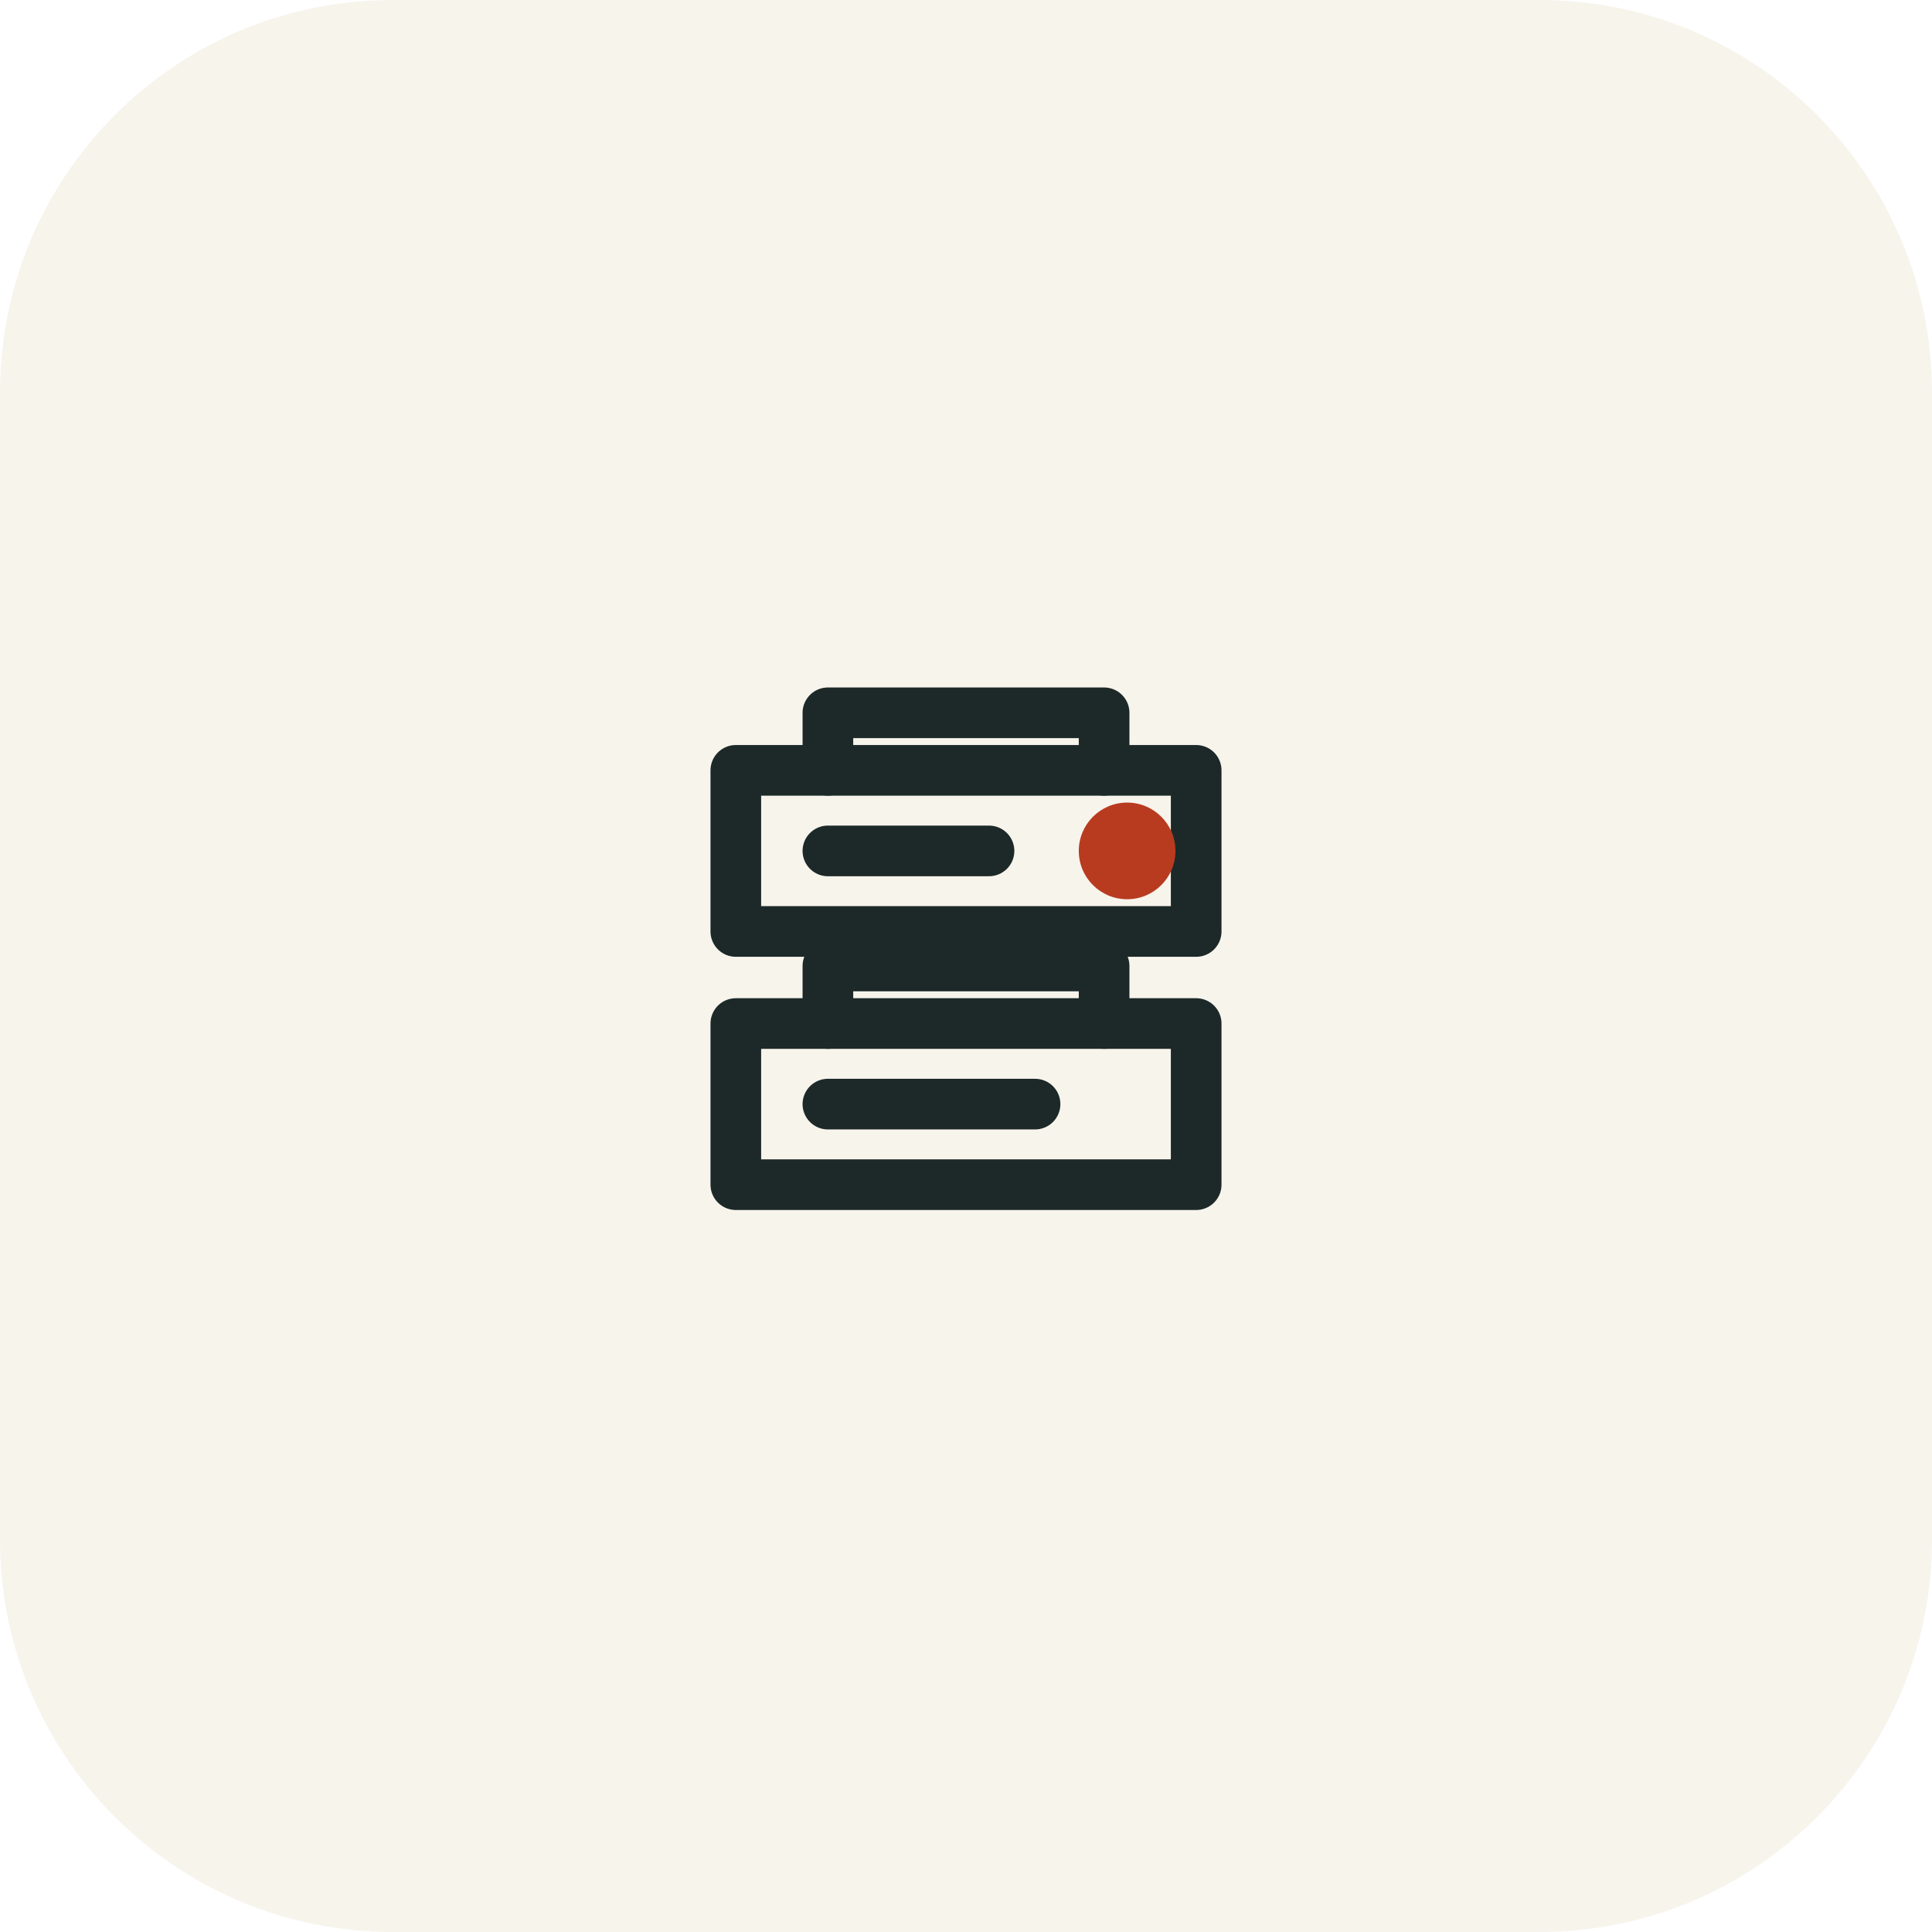
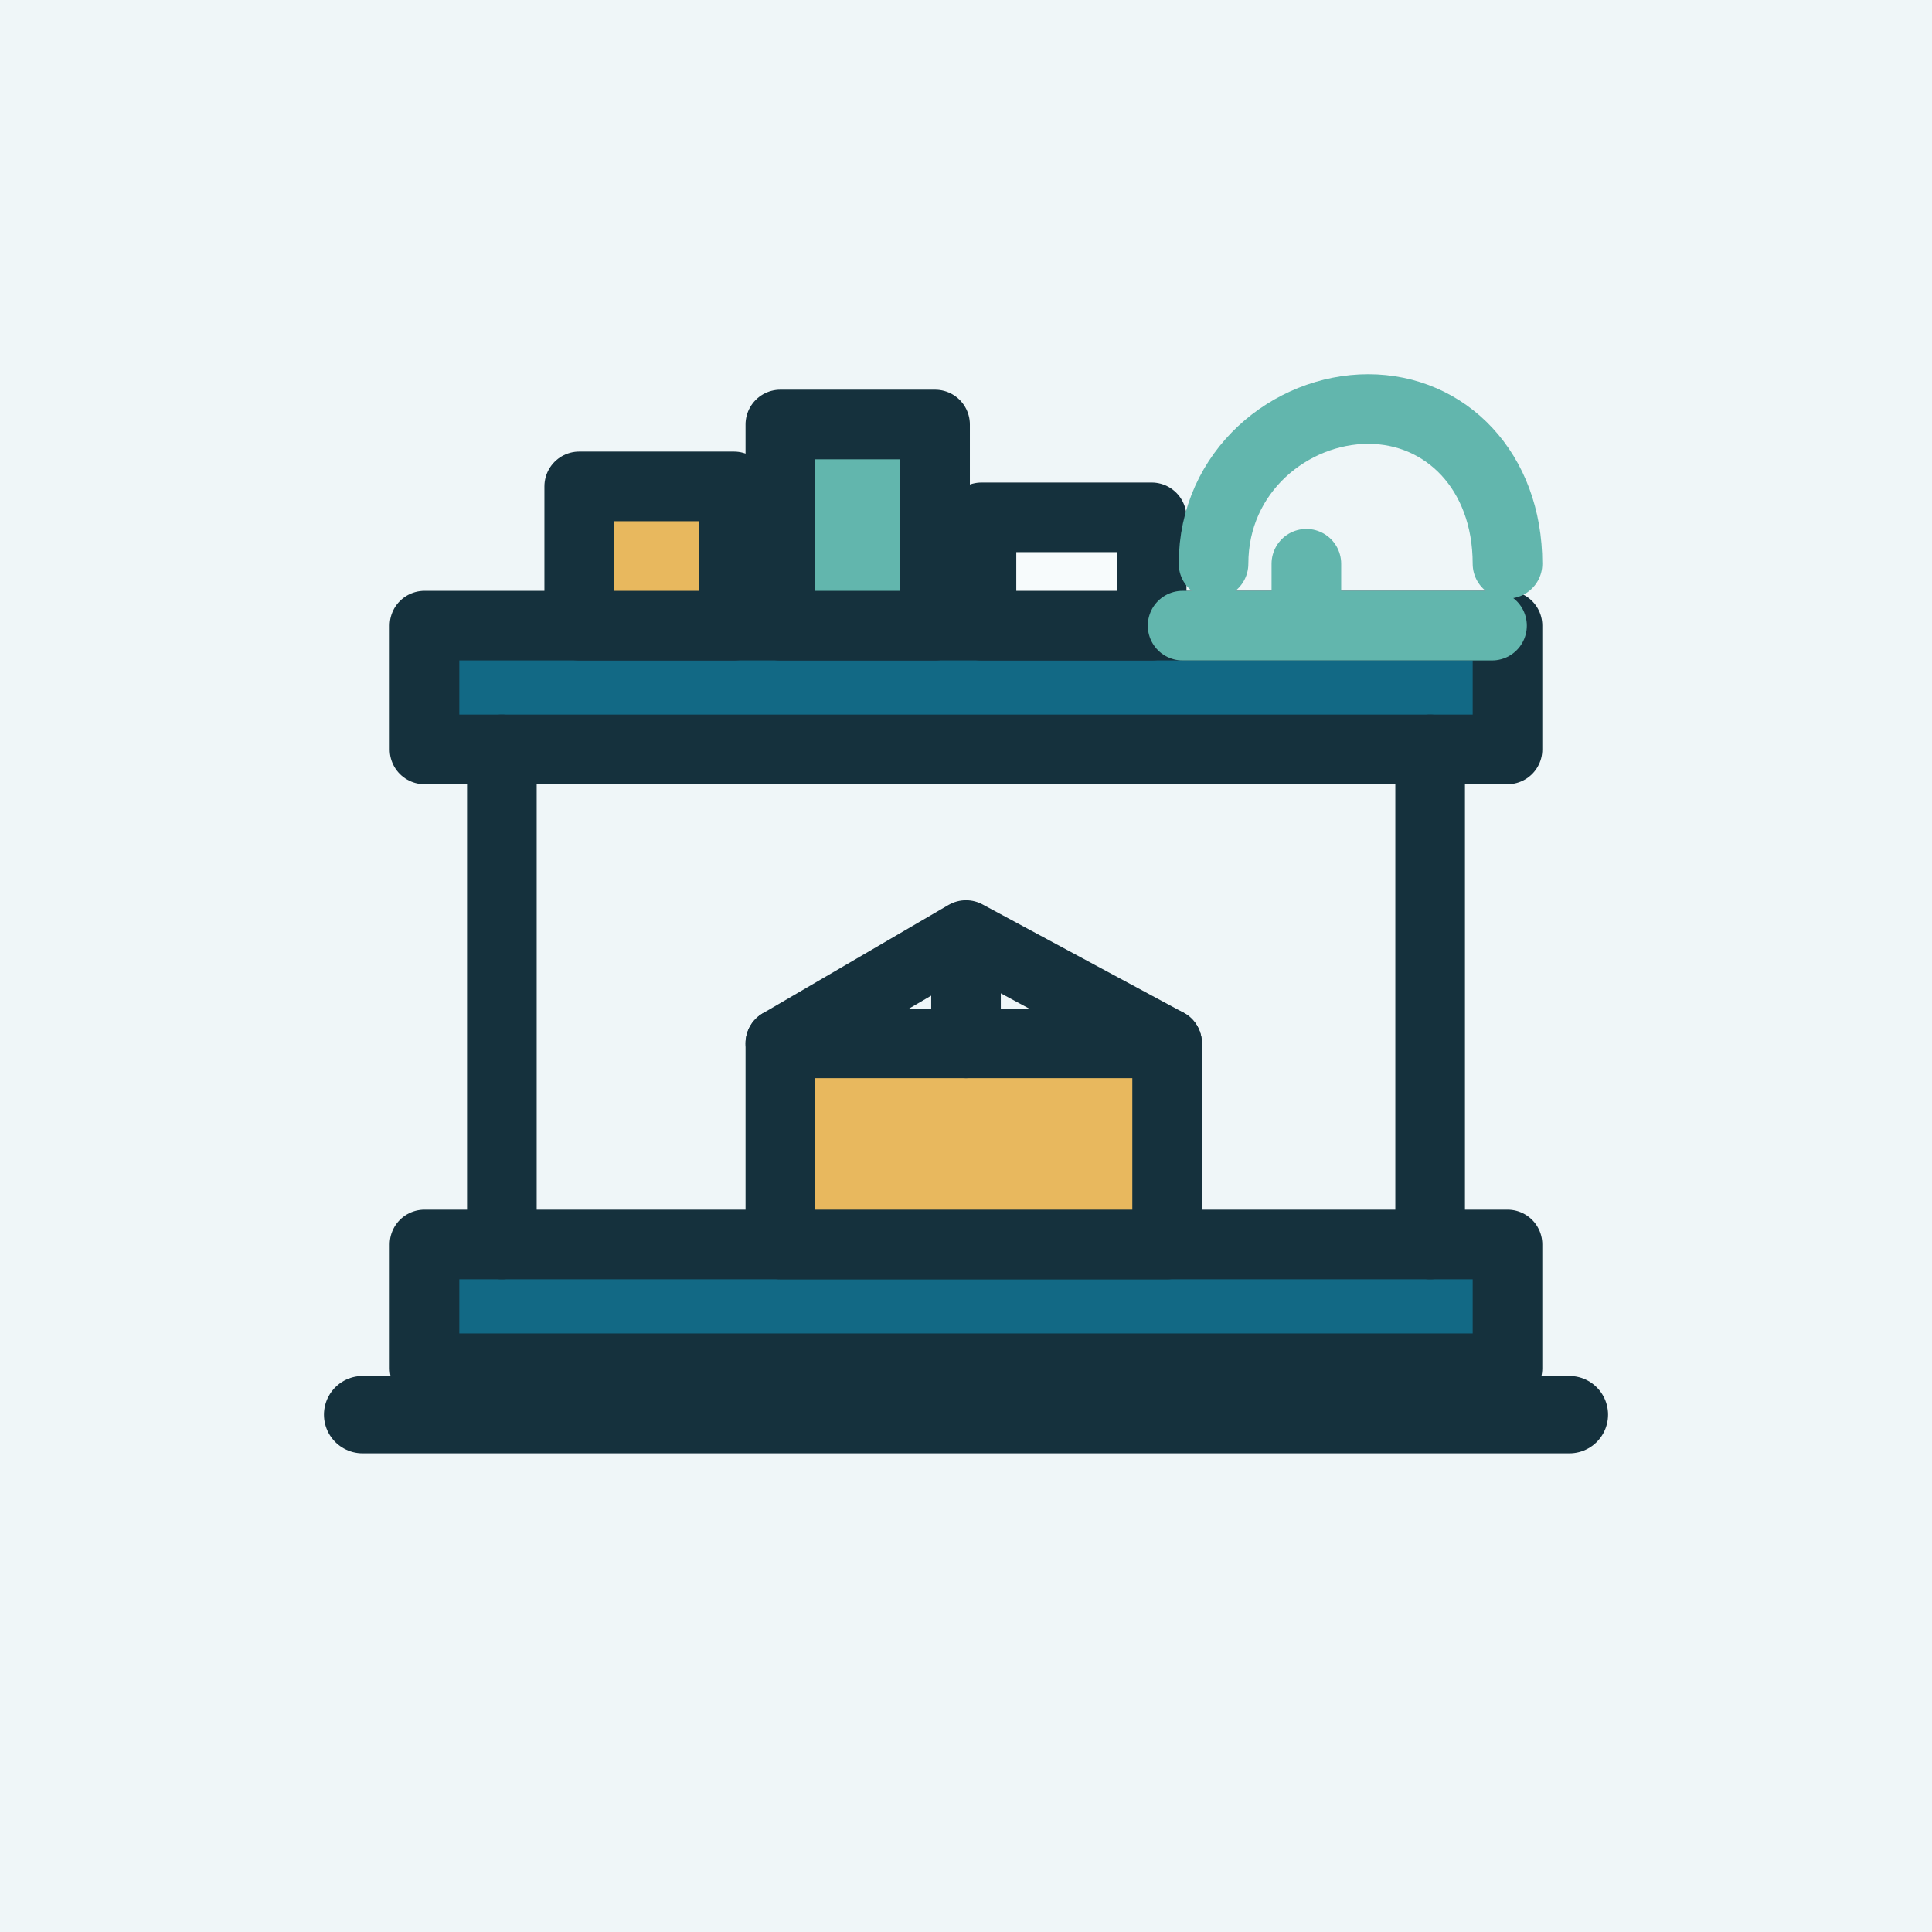
<svg xmlns="http://www.w3.org/2000/svg" width="512" height="512" viewBox="0 0 512 512">
-   <rect width="512" height="512" rx="104" fill="#F7F4EC" />
-   <g transform="translate(146.20 146.20) scale(6.1)">
-     <g fill="none" stroke="#1C2928" stroke-width="2.2" stroke-linecap="round" stroke-linejoin="round">
-       <path d="M8 9.5h20v7H8zM8 20.5h20v7H8z" />
-       <path d="M12 9.5V7h12v2.5M12 20.5V18h12v2.5" />
-       <path d="M12 13h7M12 24h9" />
+   <rect width="512" height="512" fill="#EFF6F8" />
+   <g transform="translate(51 51) scale(4.1)">
+     <g stroke="#15313D" stroke-width="4.5" stroke-linecap="round" stroke-linejoin="round">
+       <path d="M15 28h70v8H15zM15 68h70v8H15z" fill="#126985" />
+       <path d="M20 36v32M80 36v32" fill="none" />
+       <path d="M25 19h10v9H25z" fill="#E8B85E" />
+       <path d="M38 15h10v13H38z" fill="#62B6AD" />
+       <path d="M51 21h11v7H51z" fill="#F7FBFC" />
+       <path d="M66 24c0-6 5-10 10-10s9 4 9 10M72 24v4M64 28h20" fill="none" stroke="#62B6AD" />
+       <path d="M38 55h25v13H38z" fill="#E8B85E" />
+       <path d="M38 55l12-7 13 7M50 48v7" fill="none" />
+       <path d="M11 79h78" fill="none" stroke="#15313D" stroke-width="5" />
    </g>
-     <circle cx="25" cy="13" r="2.1" fill="#B83B20" />
  </g>
</svg>
